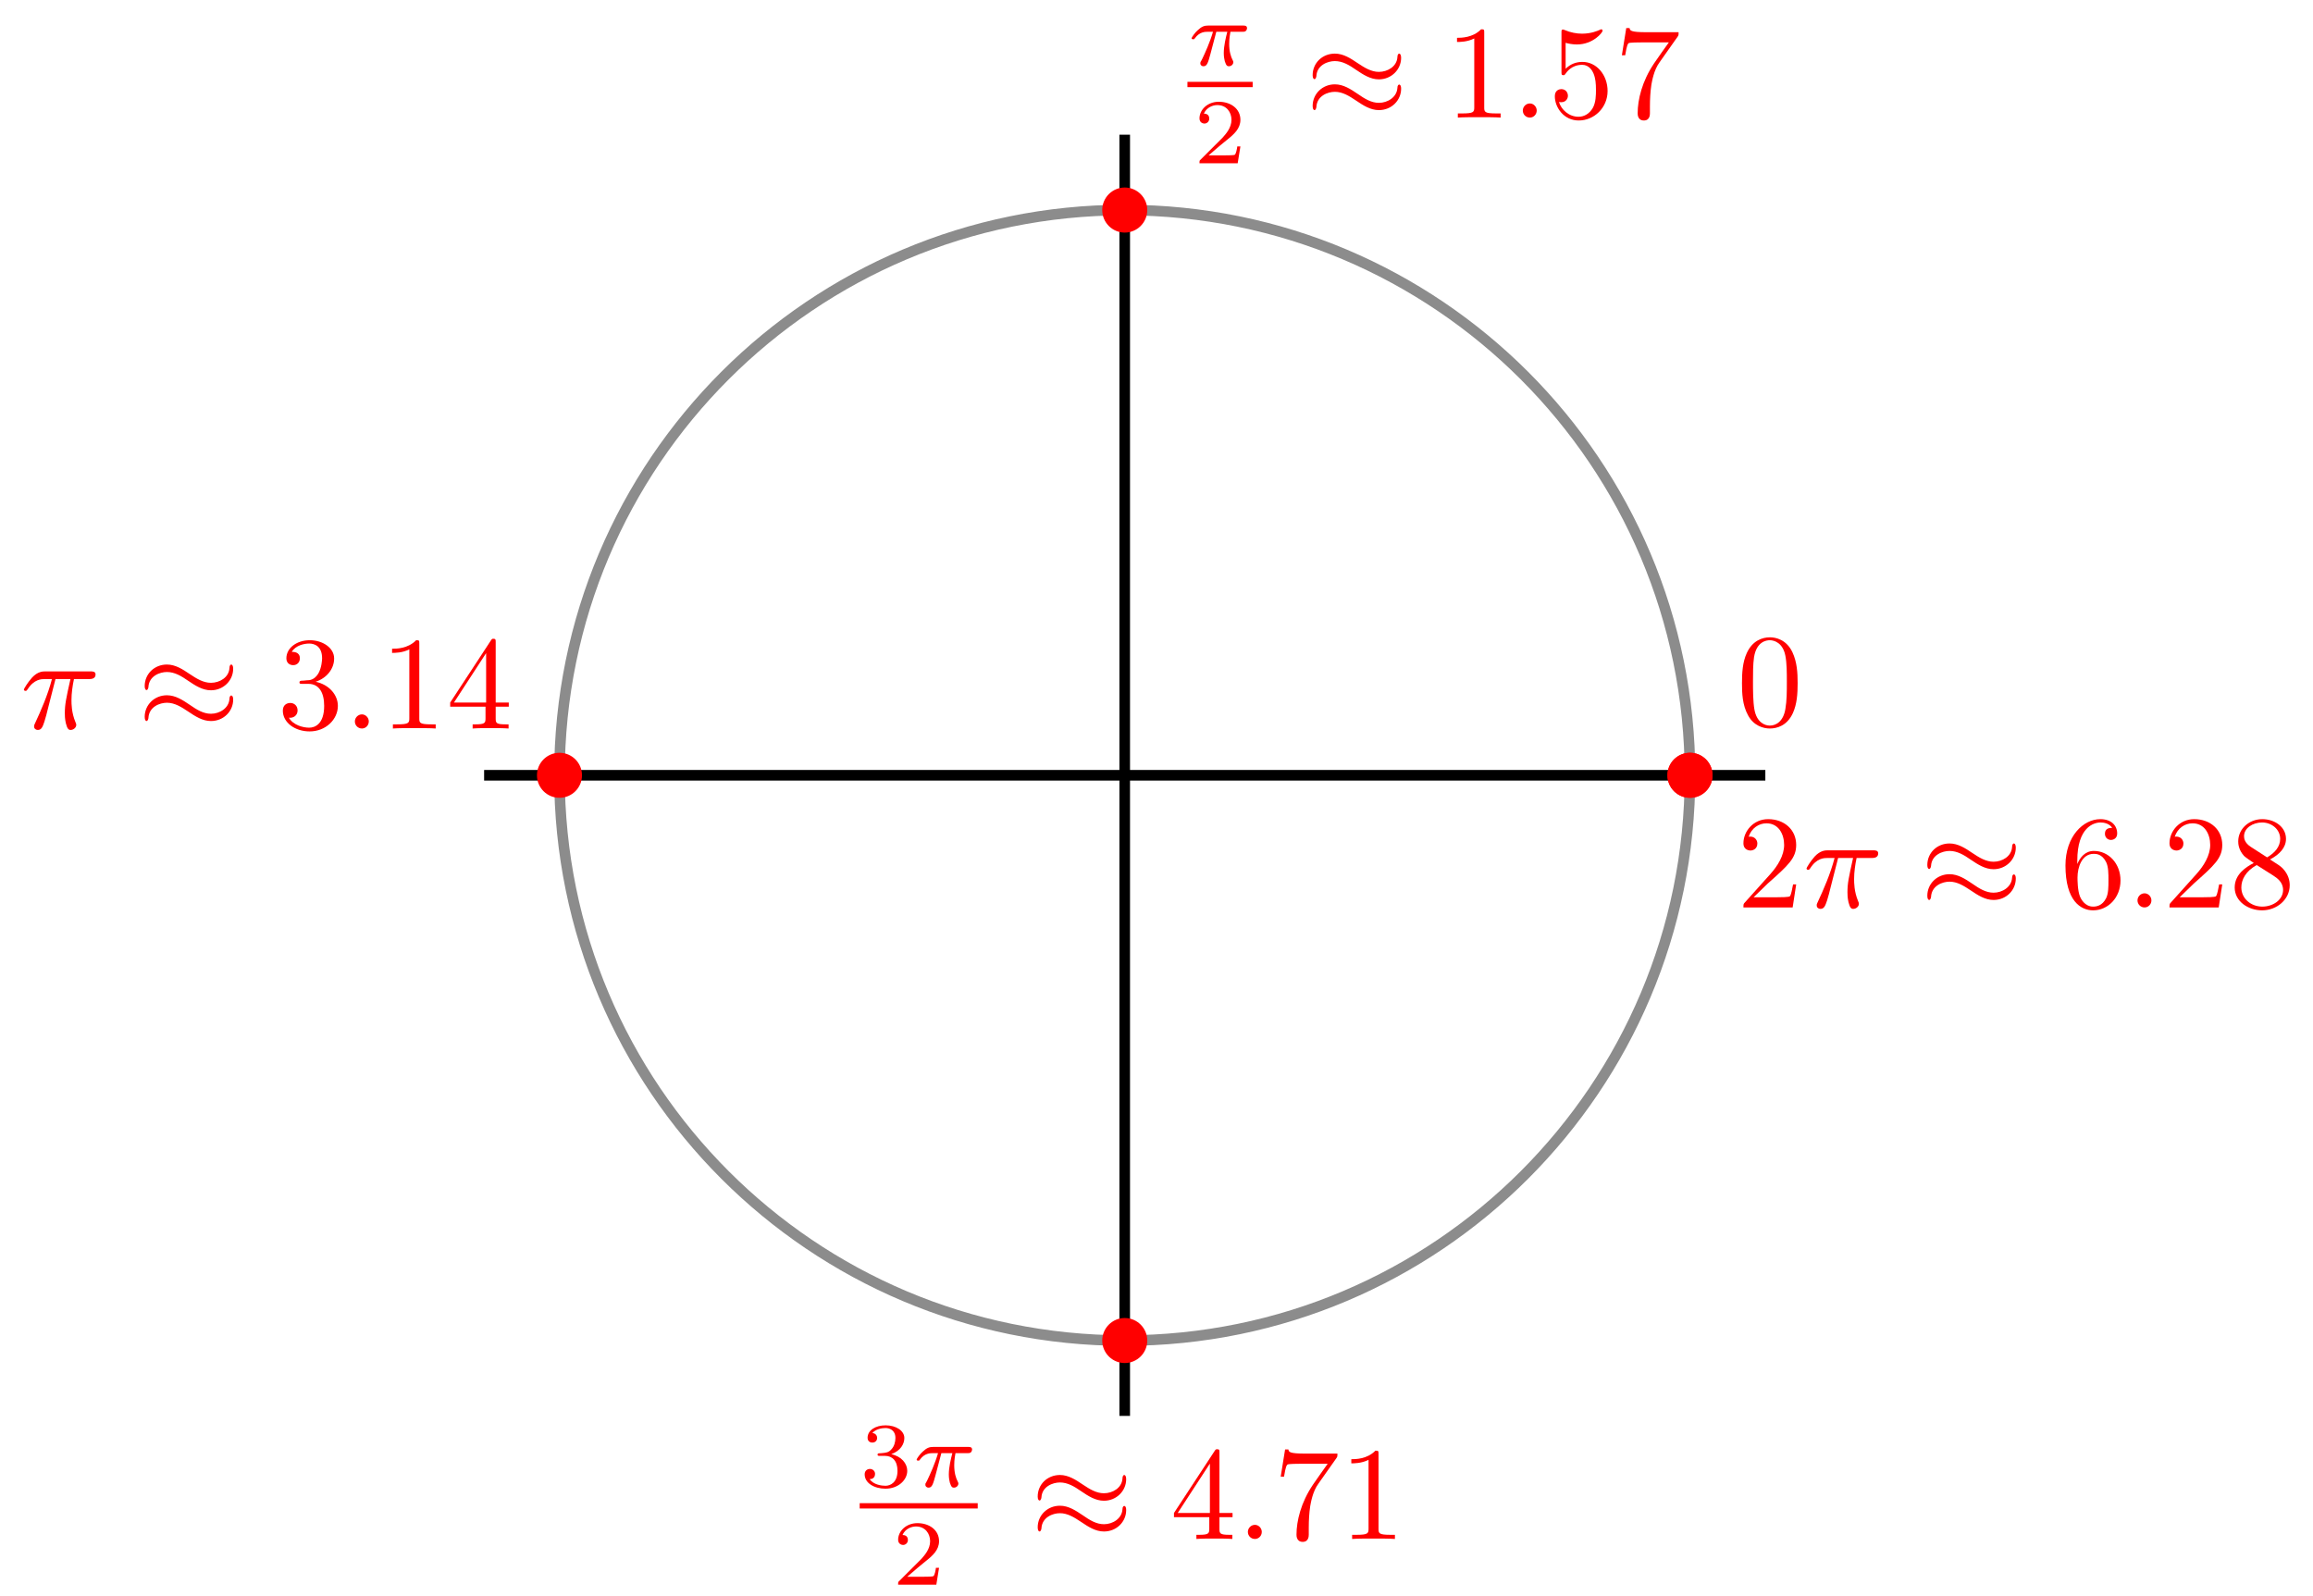
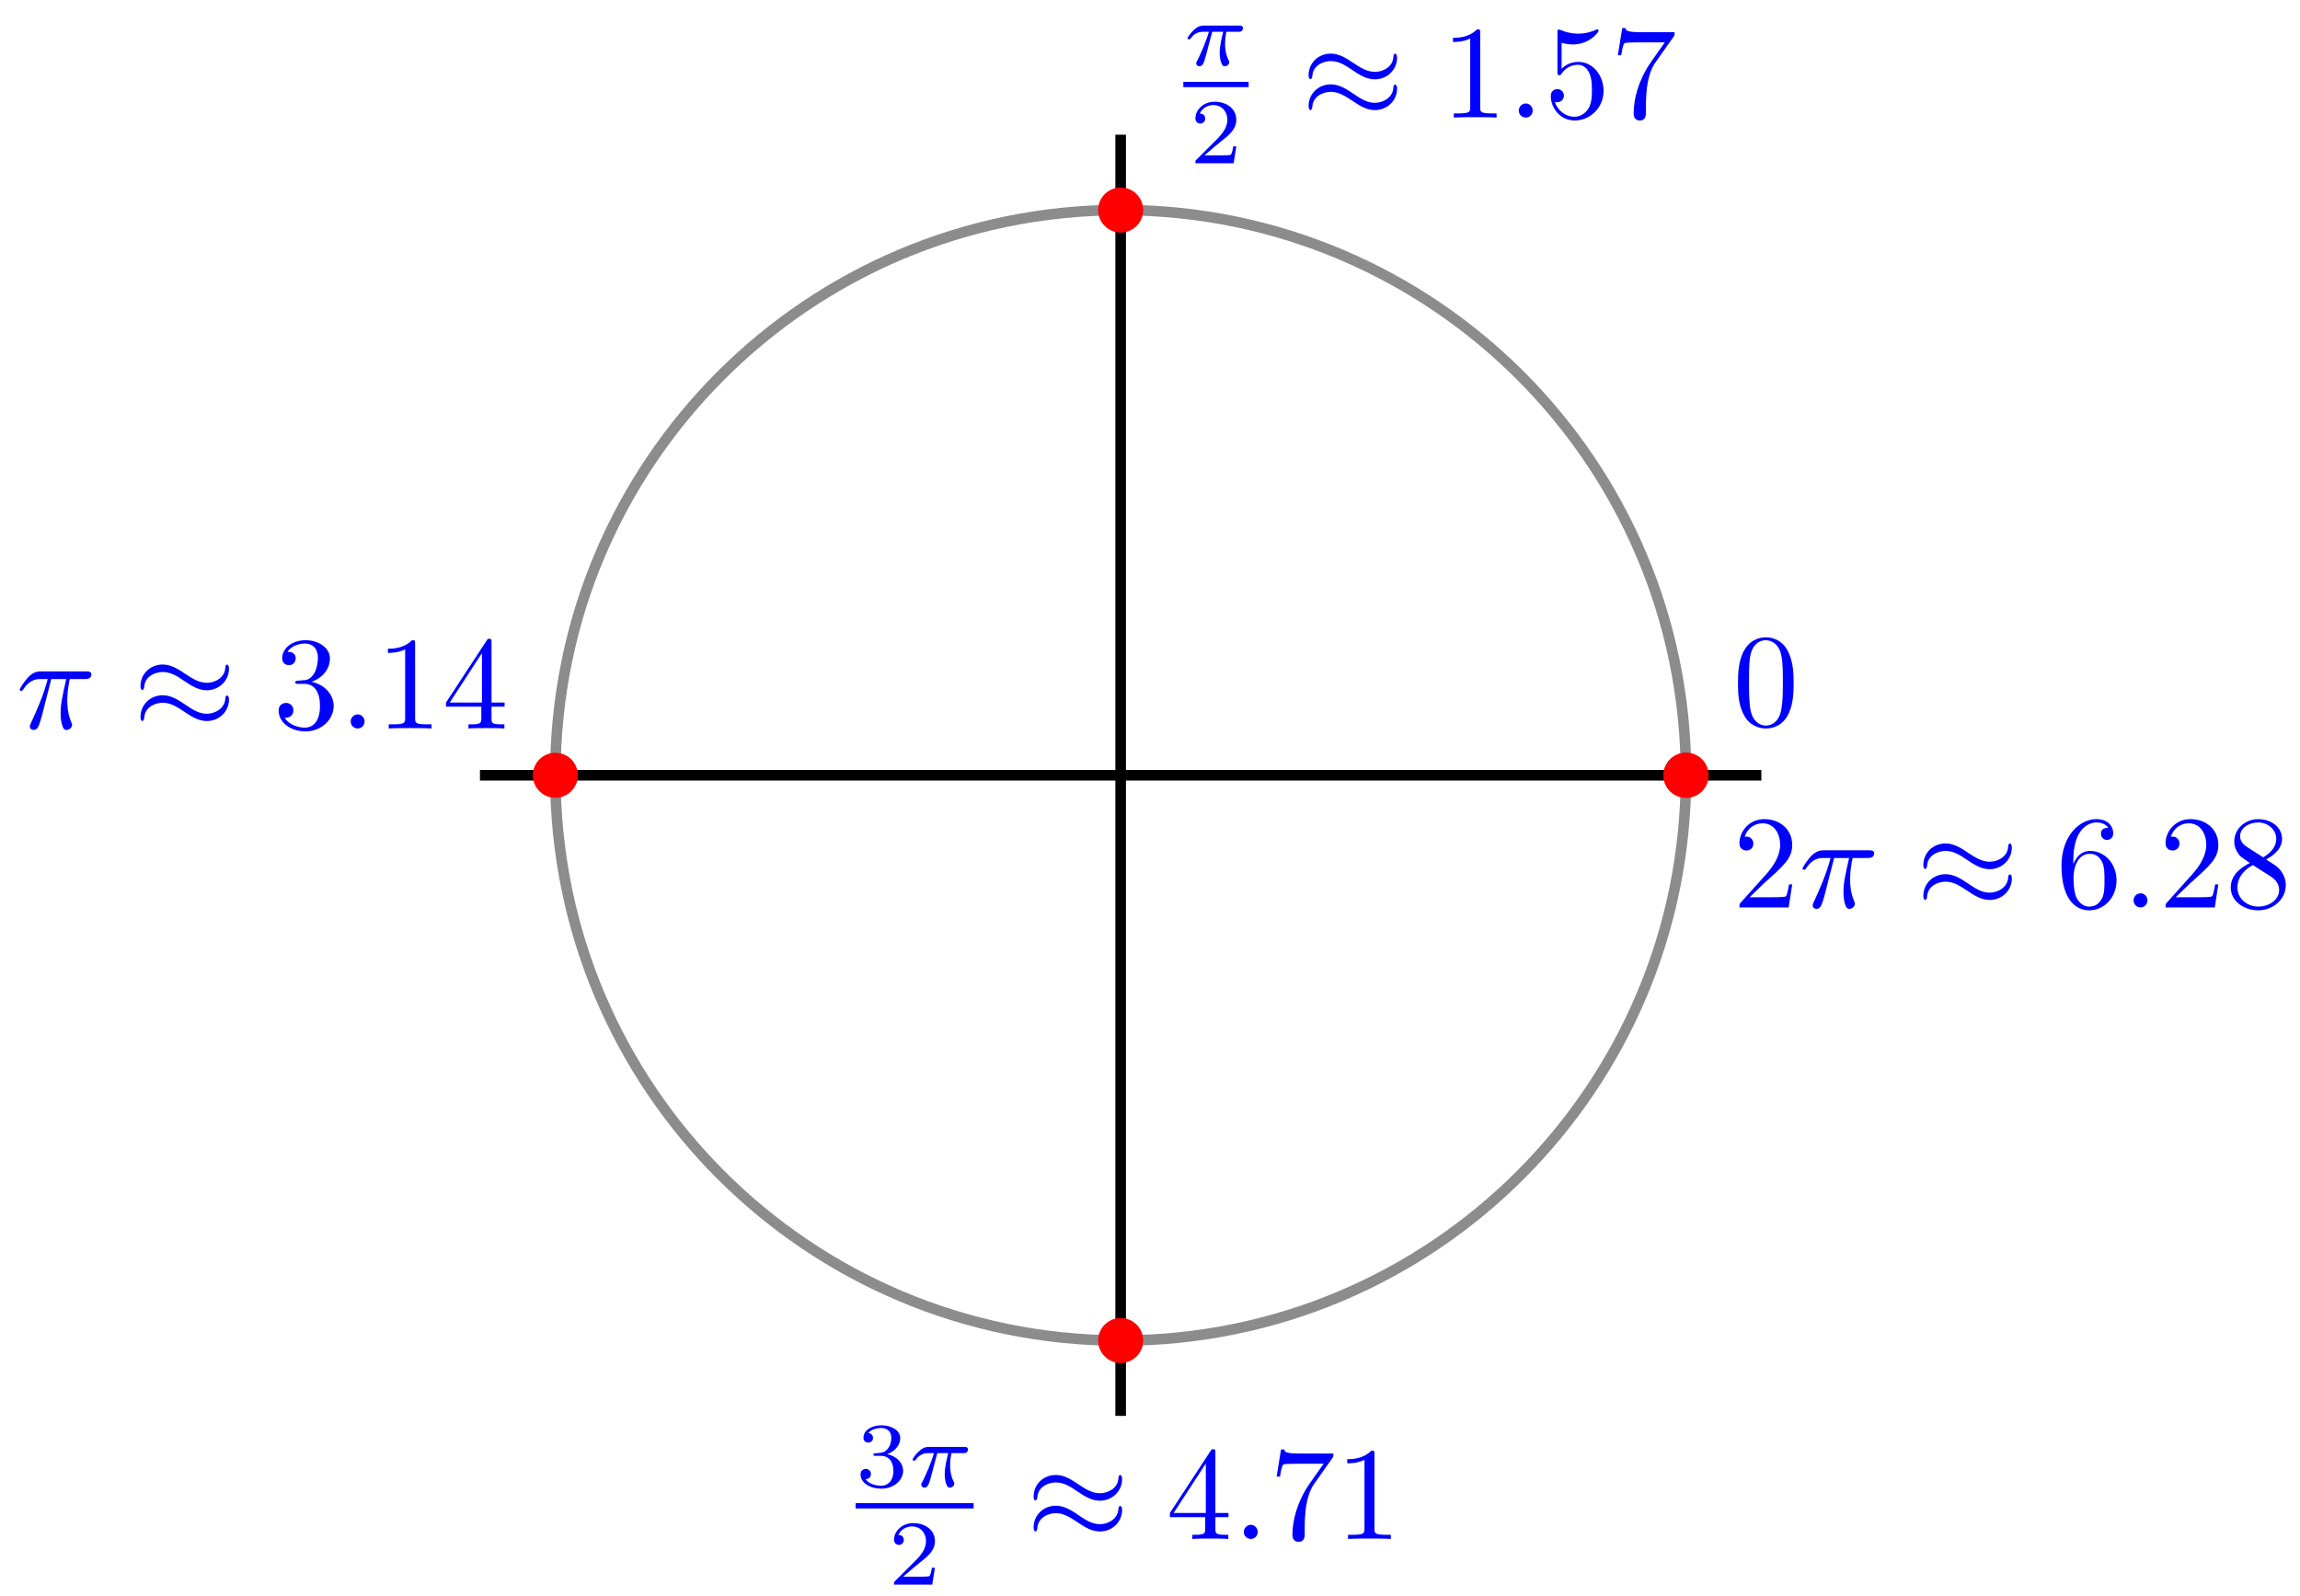
- <svg xmlns="http://www.w3.org/2000/svg" xmlns:xlink="http://www.w3.org/1999/xlink" width="174pt" height="120pt" viewBox="0 0 174 120" version="1.1">
+ <svg xmlns="http://www.w3.org/2000/svg" xmlns:xlink="http://www.w3.org/1999/xlink" width="173pt" height="120pt" viewBox="0 0 173 120" version="1.1">
  <defs>
    <g>
      <symbol overflow="visible" id="glyph0-0">
        <path style="stroke:none;" d="" />
      </symbol>
      <symbol overflow="visible" id="glyph0-1">
        <path style="stroke:none;" d="M 4.578 -3.188 C 4.578 -3.984 4.531 -4.781 4.188 -5.516 C 3.734 -6.484 2.906 -6.641 2.5 -6.641 C 1.891 -6.641 1.172 -6.375 0.75 -5.453 C 0.438 -4.766 0.391 -3.984 0.391 -3.188 C 0.391 -2.438 0.422 -1.547 0.844 -0.781 C 1.266 0.016 2 0.219 2.484 0.219 C 3.016 0.219 3.781 0.016 4.219 -0.938 C 4.531 -1.625 4.578 -2.406 4.578 -3.188 Z M 3.766 -3.312 C 3.766 -2.562 3.766 -1.891 3.656 -1.25 C 3.5 -0.297 2.938 0 2.484 0 C 2.094 0 1.5 -0.25 1.328 -1.203 C 1.219 -1.797 1.219 -2.719 1.219 -3.312 C 1.219 -3.953 1.219 -4.609 1.297 -5.141 C 1.484 -6.328 2.234 -6.422 2.484 -6.422 C 2.812 -6.422 3.469 -6.234 3.656 -5.25 C 3.766 -4.688 3.766 -3.938 3.766 -3.312 Z M 3.766 -3.312 " />
      </symbol>
      <symbol overflow="visible" id="glyph1-0">
        <path style="stroke:none;" d="" />
      </symbol>
      <symbol overflow="visible" id="glyph1-1">
        <path style="stroke:none;" d="M 1.266 -0.766 L 2.328 -1.797 C 3.875 -3.172 4.469 -3.703 4.469 -4.703 C 4.469 -5.844 3.578 -6.641 2.359 -6.641 C 1.234 -6.641 0.5 -5.719 0.5 -4.828 C 0.5 -4.281 1 -4.281 1.031 -4.281 C 1.203 -4.281 1.547 -4.391 1.547 -4.812 C 1.547 -5.062 1.359 -5.328 1.016 -5.328 C 0.938 -5.328 0.922 -5.328 0.891 -5.312 C 1.109 -5.969 1.656 -6.328 2.234 -6.328 C 3.141 -6.328 3.562 -5.516 3.562 -4.703 C 3.562 -3.906 3.078 -3.125 2.516 -2.5 L 0.609 -0.375 C 0.5 -0.266 0.5 -0.234 0.5 0 L 4.203 0 L 4.469 -1.734 L 4.234 -1.734 C 4.172 -1.438 4.109 -1 4 -0.844 C 3.938 -0.766 3.281 -0.766 3.062 -0.766 Z M 1.266 -0.766 " />
      </symbol>
      <symbol overflow="visible" id="glyph1-2">
        <path style="stroke:none;" d="M 1.312 -3.266 L 1.312 -3.516 C 1.312 -6.031 2.547 -6.391 3.062 -6.391 C 3.297 -6.391 3.719 -6.328 3.938 -5.984 C 3.781 -5.984 3.391 -5.984 3.391 -5.547 C 3.391 -5.234 3.625 -5.078 3.844 -5.078 C 4 -5.078 4.312 -5.172 4.312 -5.562 C 4.312 -6.156 3.875 -6.641 3.047 -6.641 C 1.766 -6.641 0.422 -5.359 0.422 -3.156 C 0.422 -0.484 1.578 0.219 2.5 0.219 C 3.609 0.219 4.562 -0.719 4.562 -2.031 C 4.562 -3.297 3.672 -4.25 2.562 -4.25 C 1.891 -4.25 1.516 -3.75 1.312 -3.266 Z M 2.5 -0.062 C 1.875 -0.062 1.578 -0.656 1.516 -0.812 C 1.328 -1.281 1.328 -2.078 1.328 -2.25 C 1.328 -3.031 1.656 -4.031 2.547 -4.031 C 2.719 -4.031 3.172 -4.031 3.484 -3.406 C 3.656 -3.047 3.656 -2.531 3.656 -2.047 C 3.656 -1.562 3.656 -1.062 3.484 -0.703 C 3.188 -0.109 2.734 -0.062 2.5 -0.062 Z M 2.5 -0.062 " />
      </symbol>
      <symbol overflow="visible" id="glyph1-3">
        <path style="stroke:none;" d="M 1.625 -4.562 C 1.172 -4.859 1.125 -5.188 1.125 -5.359 C 1.125 -5.969 1.781 -6.391 2.484 -6.391 C 3.203 -6.391 3.844 -5.875 3.844 -5.156 C 3.844 -4.578 3.453 -4.109 2.859 -3.766 Z M 3.078 -3.609 C 3.797 -3.984 4.281 -4.5 4.281 -5.156 C 4.281 -6.078 3.406 -6.641 2.5 -6.641 C 1.5 -6.641 0.688 -5.906 0.688 -4.969 C 0.688 -4.797 0.703 -4.344 1.125 -3.875 C 1.234 -3.766 1.609 -3.516 1.859 -3.344 C 1.281 -3.047 0.422 -2.5 0.422 -1.5 C 0.422 -0.453 1.438 0.219 2.484 0.219 C 3.609 0.219 4.562 -0.609 4.562 -1.672 C 4.562 -2.031 4.453 -2.484 4.062 -2.906 C 3.875 -3.109 3.719 -3.203 3.078 -3.609 Z M 2.078 -3.188 L 3.312 -2.406 C 3.594 -2.219 4.062 -1.922 4.062 -1.312 C 4.062 -0.578 3.312 -0.062 2.5 -0.062 C 1.641 -0.062 0.922 -0.672 0.922 -1.5 C 0.922 -2.078 1.234 -2.719 2.078 -3.188 Z M 2.078 -3.188 " />
      </symbol>
      <symbol overflow="visible" id="glyph1-4">
        <path style="stroke:none;" d="M 2.938 -6.375 C 2.938 -6.625 2.938 -6.641 2.703 -6.641 C 2.078 -6 1.203 -6 0.891 -6 L 0.891 -5.688 C 1.094 -5.688 1.672 -5.688 2.188 -5.953 L 2.188 -0.781 C 2.188 -0.422 2.156 -0.312 1.266 -0.312 L 0.953 -0.312 L 0.953 0 C 1.297 -0.031 2.156 -0.031 2.562 -0.031 C 2.953 -0.031 3.828 -0.031 4.172 0 L 4.172 -0.312 L 3.859 -0.312 C 2.953 -0.312 2.938 -0.422 2.938 -0.781 Z M 2.938 -6.375 " />
      </symbol>
      <symbol overflow="visible" id="glyph1-5">
        <path style="stroke:none;" d="M 4.469 -2 C 4.469 -3.188 3.656 -4.188 2.578 -4.188 C 2.109 -4.188 1.672 -4.031 1.312 -3.672 L 1.312 -5.625 C 1.516 -5.562 1.844 -5.5 2.156 -5.5 C 3.391 -5.5 4.094 -6.406 4.094 -6.531 C 4.094 -6.594 4.062 -6.641 3.984 -6.641 C 3.984 -6.641 3.953 -6.641 3.906 -6.609 C 3.703 -6.516 3.219 -6.312 2.547 -6.312 C 2.156 -6.312 1.688 -6.391 1.219 -6.594 C 1.141 -6.625 1.125 -6.625 1.109 -6.625 C 1 -6.625 1 -6.547 1 -6.391 L 1 -3.438 C 1 -3.266 1 -3.188 1.141 -3.188 C 1.219 -3.188 1.234 -3.203 1.281 -3.266 C 1.391 -3.422 1.75 -3.969 2.562 -3.969 C 3.078 -3.969 3.328 -3.516 3.406 -3.328 C 3.562 -2.953 3.594 -2.578 3.594 -2.078 C 3.594 -1.719 3.594 -1.125 3.344 -0.703 C 3.109 -0.312 2.734 -0.062 2.281 -0.062 C 1.562 -0.062 0.984 -0.594 0.812 -1.172 C 0.844 -1.172 0.875 -1.156 0.984 -1.156 C 1.312 -1.156 1.484 -1.406 1.484 -1.641 C 1.484 -1.891 1.312 -2.141 0.984 -2.141 C 0.844 -2.141 0.5 -2.062 0.5 -1.609 C 0.5 -0.75 1.188 0.219 2.297 0.219 C 3.453 0.219 4.469 -0.734 4.469 -2 Z M 4.469 -2 " />
      </symbol>
      <symbol overflow="visible" id="glyph1-6">
        <path style="stroke:none;" d="M 4.75 -6.078 C 4.828 -6.188 4.828 -6.203 4.828 -6.422 L 2.406 -6.422 C 1.203 -6.422 1.172 -6.547 1.141 -6.734 L 0.891 -6.734 L 0.562 -4.688 L 0.812 -4.688 C 0.844 -4.844 0.922 -5.469 1.062 -5.594 C 1.125 -5.656 1.906 -5.656 2.031 -5.656 L 4.094 -5.656 C 3.984 -5.5 3.203 -4.406 2.984 -4.078 C 2.078 -2.734 1.75 -1.344 1.75 -0.328 C 1.75 -0.234 1.75 0.219 2.219 0.219 C 2.672 0.219 2.672 -0.234 2.672 -0.328 L 2.672 -0.844 C 2.672 -1.391 2.703 -1.938 2.781 -2.469 C 2.828 -2.703 2.953 -3.562 3.406 -4.172 Z M 4.75 -6.078 " />
      </symbol>
      <symbol overflow="visible" id="glyph1-7">
        <path style="stroke:none;" d="M 2.891 -3.516 C 3.703 -3.781 4.281 -4.469 4.281 -5.266 C 4.281 -6.078 3.406 -6.641 2.453 -6.641 C 1.453 -6.641 0.688 -6.047 0.688 -5.281 C 0.688 -4.953 0.906 -4.766 1.203 -4.766 C 1.5 -4.766 1.703 -4.984 1.703 -5.281 C 1.703 -5.766 1.234 -5.766 1.094 -5.766 C 1.391 -6.266 2.047 -6.391 2.406 -6.391 C 2.828 -6.391 3.375 -6.172 3.375 -5.281 C 3.375 -5.156 3.344 -4.578 3.094 -4.141 C 2.797 -3.656 2.453 -3.625 2.203 -3.625 C 2.125 -3.609 1.891 -3.594 1.812 -3.594 C 1.734 -3.578 1.672 -3.562 1.672 -3.469 C 1.672 -3.359 1.734 -3.359 1.906 -3.359 L 2.344 -3.359 C 3.156 -3.359 3.531 -2.688 3.531 -1.703 C 3.531 -0.344 2.844 -0.062 2.406 -0.062 C 1.969 -0.062 1.219 -0.234 0.875 -0.812 C 1.219 -0.766 1.531 -0.984 1.531 -1.359 C 1.531 -1.719 1.266 -1.922 0.984 -1.922 C 0.734 -1.922 0.422 -1.781 0.422 -1.344 C 0.422 -0.438 1.344 0.219 2.438 0.219 C 3.656 0.219 4.562 -0.688 4.562 -1.703 C 4.562 -2.516 3.922 -3.297 2.891 -3.516 Z M 2.891 -3.516 " />
      </symbol>
      <symbol overflow="visible" id="glyph1-8">
        <path style="stroke:none;" d="M 2.938 -1.641 L 2.938 -0.781 C 2.938 -0.422 2.906 -0.312 2.172 -0.312 L 1.969 -0.312 L 1.969 0 C 2.375 -0.031 2.891 -0.031 3.312 -0.031 C 3.734 -0.031 4.25 -0.031 4.672 0 L 4.672 -0.312 L 4.453 -0.312 C 3.719 -0.312 3.703 -0.422 3.703 -0.781 L 3.703 -1.641 L 4.688 -1.641 L 4.688 -1.953 L 3.703 -1.953 L 3.703 -6.484 C 3.703 -6.688 3.703 -6.75 3.531 -6.75 C 3.453 -6.75 3.422 -6.75 3.344 -6.625 L 0.281 -1.953 L 0.281 -1.641 Z M 2.984 -1.953 L 0.562 -1.953 L 2.984 -5.672 Z M 2.984 -1.953 " />
      </symbol>
      <symbol overflow="visible" id="glyph2-0">
        <path style="stroke:none;" d="" />
      </symbol>
      <symbol overflow="visible" id="glyph2-1">
        <path style="stroke:none;" d="M 2.641 -3.719 L 3.766 -3.719 C 3.438 -2.25 3.344 -1.812 3.344 -1.141 C 3.344 -1 3.344 -0.734 3.422 -0.391 C 3.531 0.047 3.641 0.109 3.781 0.109 C 3.984 0.109 4.203 -0.062 4.203 -0.266 C 4.203 -0.328 4.203 -0.344 4.141 -0.484 C 3.844 -1.203 3.844 -1.859 3.844 -2.141 C 3.844 -2.656 3.922 -3.203 4.031 -3.719 L 5.156 -3.719 C 5.297 -3.719 5.656 -3.719 5.656 -4.062 C 5.656 -4.297 5.438 -4.297 5.25 -4.297 L 1.906 -4.297 C 1.688 -4.297 1.312 -4.297 0.875 -3.828 C 0.531 -3.438 0.266 -2.984 0.266 -2.938 C 0.266 -2.922 0.266 -2.828 0.391 -2.828 C 0.469 -2.828 0.484 -2.875 0.547 -2.953 C 1.031 -3.719 1.609 -3.719 1.812 -3.719 L 2.375 -3.719 C 2.062 -2.516 1.531 -1.312 1.109 -0.406 C 1.031 -0.25 1.031 -0.234 1.031 -0.156 C 1.031 0.031 1.188 0.109 1.312 0.109 C 1.609 0.109 1.688 -0.172 1.812 -0.531 C 1.953 -1 1.953 -1.016 2.078 -1.516 Z M 2.641 -3.719 " />
      </symbol>
      <symbol overflow="visible" id="glyph2-2">
        <path style="stroke:none;" d="M 1.906 -0.531 C 1.906 -0.812 1.672 -1.062 1.391 -1.062 C 1.094 -1.062 0.859 -0.812 0.859 -0.531 C 0.859 -0.234 1.094 0 1.391 0 C 1.672 0 1.906 -0.234 1.906 -0.531 Z M 1.906 -0.531 " />
      </symbol>
      <symbol overflow="visible" id="glyph3-0">
        <path style="stroke:none;" d="" />
      </symbol>
      <symbol overflow="visible" id="glyph3-1">
        <path style="stroke:none;" d="M 7.203 -4.5 C 7.203 -4.719 7.125 -4.812 7.062 -4.812 C 7.016 -4.812 6.922 -4.766 6.922 -4.531 C 6.875 -3.844 6.188 -3.438 5.531 -3.438 C 4.953 -3.438 4.453 -3.75 3.938 -4.094 C 3.406 -4.453 2.859 -4.812 2.219 -4.812 C 1.281 -4.812 0.547 -4.109 0.547 -3.188 C 0.547 -2.969 0.625 -2.891 0.688 -2.891 C 0.781 -2.891 0.828 -3.078 0.828 -3.125 C 0.875 -3.953 1.688 -4.25 2.219 -4.25 C 2.797 -4.25 3.297 -3.953 3.812 -3.594 C 4.344 -3.234 4.891 -2.875 5.531 -2.875 C 6.453 -2.875 7.203 -3.594 7.203 -4.5 Z M 7.203 -2.172 C 7.203 -2.469 7.078 -2.484 7.062 -2.484 C 7.016 -2.484 6.922 -2.438 6.922 -2.219 C 6.875 -1.531 6.188 -1.109 5.531 -1.109 C 4.953 -1.109 4.453 -1.422 3.938 -1.781 C 3.406 -2.141 2.859 -2.5 2.219 -2.5 C 1.281 -2.5 0.547 -1.781 0.547 -0.875 C 0.547 -0.641 0.625 -0.562 0.688 -0.562 C 0.781 -0.562 0.828 -0.75 0.828 -0.797 C 0.875 -1.641 1.688 -1.938 2.219 -1.938 C 2.797 -1.938 3.297 -1.625 3.812 -1.281 C 4.344 -0.922 4.891 -0.562 5.531 -0.562 C 6.484 -0.562 7.203 -1.297 7.203 -2.172 Z M 7.203 -2.172 " />
      </symbol>
      <symbol overflow="visible" id="glyph4-0">
        <path style="stroke:none;" d="" />
      </symbol>
      <symbol overflow="visible" id="glyph4-1">
        <path style="stroke:none;" d="M 2.172 -2.531 L 3 -2.531 C 2.891 -2.109 2.734 -1.484 2.734 -0.922 C 2.734 -0.641 2.781 -0.453 2.812 -0.312 C 2.922 0.047 3.016 0.062 3.125 0.062 C 3.297 0.062 3.453 -0.078 3.453 -0.25 C 3.453 -0.297 3.438 -0.328 3.406 -0.391 C 3.266 -0.656 3.141 -1.047 3.141 -1.625 C 3.141 -1.75 3.141 -2.031 3.234 -2.531 L 4.109 -2.531 C 4.234 -2.531 4.297 -2.531 4.375 -2.578 C 4.469 -2.656 4.484 -2.766 4.484 -2.797 C 4.484 -3 4.312 -3 4.188 -3 L 1.562 -3 C 1.281 -3 1.078 -2.938 0.766 -2.641 C 0.578 -2.484 0.312 -2.109 0.312 -2.047 C 0.312 -1.969 0.406 -1.969 0.438 -1.969 C 0.516 -1.969 0.516 -1.984 0.562 -2.047 C 0.906 -2.531 1.344 -2.531 1.5 -2.531 L 1.922 -2.531 C 1.703 -1.766 1.328 -0.938 1.125 -0.516 C 1.078 -0.438 1.016 -0.281 0.984 -0.266 C 0.984 -0.234 0.969 -0.203 0.969 -0.156 C 0.969 -0.047 1.047 0.062 1.219 0.062 C 1.484 0.062 1.562 -0.25 1.734 -0.875 Z M 2.172 -2.531 " />
      </symbol>
      <symbol overflow="visible" id="glyph5-0">
        <path style="stroke:none;" d="" />
      </symbol>
      <symbol overflow="visible" id="glyph5-1">
        <path style="stroke:none;" d="M 3.516 -1.266 L 3.281 -1.266 C 3.266 -1.109 3.188 -0.703 3.094 -0.641 C 3.047 -0.594 2.516 -0.594 2.406 -0.594 L 1.125 -0.594 C 1.859 -1.234 2.109 -1.438 2.516 -1.766 C 3.031 -2.172 3.516 -2.609 3.516 -3.266 C 3.516 -4.109 2.781 -4.625 1.891 -4.625 C 1.031 -4.625 0.438 -4.016 0.438 -3.375 C 0.438 -3.031 0.734 -2.984 0.812 -2.984 C 0.969 -2.984 1.172 -3.109 1.172 -3.359 C 1.172 -3.484 1.125 -3.734 0.766 -3.734 C 0.984 -4.219 1.453 -4.375 1.781 -4.375 C 2.484 -4.375 2.844 -3.828 2.844 -3.266 C 2.844 -2.656 2.406 -2.188 2.188 -1.938 L 0.516 -0.266 C 0.438 -0.203 0.438 -0.188 0.438 0 L 3.312 0 Z M 3.516 -1.266 " />
      </symbol>
      <symbol overflow="visible" id="glyph5-2">
        <path style="stroke:none;" d="M 1.906 -2.328 C 2.453 -2.328 2.844 -1.953 2.844 -1.203 C 2.844 -0.344 2.328 -0.078 1.938 -0.078 C 1.656 -0.078 1.031 -0.156 0.75 -0.578 C 1.078 -0.578 1.156 -0.812 1.156 -0.969 C 1.156 -1.188 0.984 -1.344 0.766 -1.344 C 0.578 -1.344 0.375 -1.219 0.375 -0.938 C 0.375 -0.281 1.094 0.141 1.938 0.141 C 2.906 0.141 3.578 -0.516 3.578 -1.203 C 3.578 -1.75 3.141 -2.297 2.375 -2.453 C 3.094 -2.719 3.359 -3.234 3.359 -3.672 C 3.359 -4.219 2.734 -4.625 1.953 -4.625 C 1.188 -4.625 0.594 -4.25 0.594 -3.688 C 0.594 -3.453 0.75 -3.328 0.953 -3.328 C 1.172 -3.328 1.312 -3.484 1.312 -3.672 C 1.312 -3.875 1.172 -4.031 0.953 -4.047 C 1.203 -4.344 1.672 -4.422 1.938 -4.422 C 2.25 -4.422 2.688 -4.266 2.688 -3.672 C 2.688 -3.375 2.594 -3.047 2.406 -2.844 C 2.188 -2.578 1.984 -2.562 1.641 -2.531 C 1.469 -2.516 1.453 -2.516 1.422 -2.516 C 1.406 -2.516 1.344 -2.5 1.344 -2.422 C 1.344 -2.328 1.406 -2.328 1.531 -2.328 Z M 1.906 -2.328 " />
      </symbol>
    </g>
  </defs>
  <g id="surface1">
-     <path style="fill:none;stroke-width:0.797;stroke-linecap:butt;stroke-linejoin:miter;stroke:rgb(54.999%,54.999%,54.999%);stroke-opacity:1;stroke-miterlimit:10;" d="M 42.52 0.002 C 42.52 23.485 23.482 42.52 -0.001 42.52 C -23.484 42.52 -42.522 23.485 -42.522 0.002 C -42.522 -23.482 -23.484 -42.521 -0.001 -42.521 C 23.482 -42.521 42.52 -23.482 42.52 0.002 Z M 42.52 0.002 " transform="matrix(1.00006,0,0,-1.00002,84.61036,58.32191)" />
-     <path style="fill:none;stroke-width:0.797;stroke-linecap:butt;stroke-linejoin:miter;stroke:rgb(0%,0%,0%);stroke-opacity:1;stroke-miterlimit:10;" d="M -48.189 0.002 L 48.188 0.002 " transform="matrix(1.00006,0,0,-1.00002,84.61036,58.32191)" />
-     <path style="fill:none;stroke-width:0.797;stroke-linecap:butt;stroke-linejoin:miter;stroke:rgb(0%,0%,0%);stroke-opacity:1;stroke-miterlimit:10;" d="M -0.001 -48.189 L -0.001 48.188 " transform="matrix(1.00006,0,0,-1.00002,84.61036,58.32191)" />
-     <path style="fill-rule:nonzero;fill:rgb(100%,0%,0%);fill-opacity:1;stroke-width:0.399;stroke-linecap:butt;stroke-linejoin:miter;stroke:rgb(100%,0%,0%);stroke-opacity:1;stroke-miterlimit:10;" d="M 44.016 0.002 C 44.016 0.826 43.344 1.494 42.52 1.494 C 41.696 1.494 41.024 0.826 41.024 0.002 C 41.024 -0.827 41.696 -1.494 42.52 -1.494 C 43.344 -1.494 44.016 -0.827 44.016 0.002 Z M 44.016 0.002 " transform="matrix(1.00006,0,0,-1.00002,84.61036,58.32191)" />
-     <g style="fill:rgb(100%,0%,0%);fill-opacity:1;">
-       <use xlink:href="#glyph0-1" x="130.653" y="54.583" />
+     <path style="fill:none;stroke-width:0.797;stroke-linecap:butt;stroke-linejoin:miter;stroke:rgb(54.999%,54.999%,54.999%);stroke-opacity:1;stroke-miterlimit:10;" d="M 42.521 0.002 C 42.521 23.485 23.483 42.52 -0 42.52 C -23.483 42.52 -42.521 23.485 -42.521 0.002 C -42.521 -23.482 -23.483 -42.521 -0 -42.521 C 23.483 -42.521 42.521 -23.482 42.521 0.002 Z M 42.521 0.002 " transform="matrix(1.00006,0,0,-1.00002,84.29316,58.32191)" />
+     <path style="fill:none;stroke-width:0.797;stroke-linecap:butt;stroke-linejoin:miter;stroke:rgb(0%,0%,0%);stroke-opacity:1;stroke-miterlimit:10;" d="M -48.189 0.002 L 48.188 0.002 " transform="matrix(1.00006,0,0,-1.00002,84.29316,58.32191)" />
+     <path style="fill:none;stroke-width:0.797;stroke-linecap:butt;stroke-linejoin:miter;stroke:rgb(0%,0%,0%);stroke-opacity:1;stroke-miterlimit:10;" d="M -0 -48.189 L -0 48.188 " transform="matrix(1.00006,0,0,-1.00002,84.29316,58.32191)" />
+     <path style="fill-rule:nonzero;fill:rgb(100%,0%,0%);fill-opacity:1;stroke-width:0.399;stroke-linecap:butt;stroke-linejoin:miter;stroke:rgb(100%,0%,0%);stroke-opacity:1;stroke-miterlimit:10;" d="M 44.013 0.002 C 44.013 0.826 43.345 1.494 42.521 1.494 C 41.697 1.494 41.025 0.826 41.025 0.002 C 41.025 -0.827 41.697 -1.494 42.521 -1.494 C 43.345 -1.494 44.013 -0.827 44.013 0.002 Z M 44.013 0.002 " transform="matrix(1.00006,0,0,-1.00002,84.29316,58.32191)" />
+     <g style="fill:rgb(0%,0%,100%);fill-opacity:1;">
+       <use xlink:href="#glyph0-1" x="130.336" y="54.583" />
    </g>
-     <path style="fill-rule:nonzero;fill:rgb(100%,0%,0%);fill-opacity:1;stroke-width:0.399;stroke-linecap:butt;stroke-linejoin:miter;stroke:rgb(100%,0%,0%);stroke-opacity:1;stroke-miterlimit:10;" d="M 44.016 0.002 C 44.016 0.826 43.344 1.494 42.52 1.494 C 41.696 1.494 41.024 0.826 41.024 0.002 C 41.024 -0.827 41.696 -1.494 42.52 -1.494 C 43.344 -1.494 44.016 -0.827 44.016 0.002 Z M 44.016 0.002 " transform="matrix(1.00006,0,0,-1.00002,84.61036,58.32191)" />
-     <g style="fill:rgb(100%,0%,0%);fill-opacity:1;">
-       <use xlink:href="#glyph1-1" x="130.653" y="68.262" />
+     <path style="fill-rule:nonzero;fill:rgb(100%,0%,0%);fill-opacity:1;stroke-width:0.399;stroke-linecap:butt;stroke-linejoin:miter;stroke:rgb(100%,0%,0%);stroke-opacity:1;stroke-miterlimit:10;" d="M 44.013 0.002 C 44.013 0.826 43.345 1.494 42.521 1.494 C 41.697 1.494 41.025 0.826 41.025 0.002 C 41.025 -0.827 41.697 -1.494 42.521 -1.494 C 43.345 -1.494 44.013 -0.827 44.013 0.002 Z M 44.013 0.002 " transform="matrix(1.00006,0,0,-1.00002,84.29316,58.32191)" />
+     <g style="fill:rgb(0%,0%,100%);fill-opacity:1;">
+       <use xlink:href="#glyph1-1" x="130.336" y="68.262" />
    </g>
-     <g style="fill:rgb(100%,0%,0%);fill-opacity:1;">
-       <use xlink:href="#glyph2-1" x="135.635" y="68.262" />
+     <g style="fill:rgb(0%,0%,100%);fill-opacity:1;">
+       <use xlink:href="#glyph2-1" x="135.317" y="68.262" />
    </g>
-     <g style="fill:rgb(100%,0%,0%);fill-opacity:1;">
-       <use xlink:href="#glyph3-1" x="144.439" y="68.262" />
+     <g style="fill:rgb(0%,0%,100%);fill-opacity:1;">
+       <use xlink:href="#glyph3-1" x="144.122" y="68.262" />
    </g>
-     <g style="fill:rgb(100%,0%,0%);fill-opacity:1;">
-       <use xlink:href="#glyph1-2" x="154.957" y="68.262" />
+     <g style="fill:rgb(0%,0%,100%);fill-opacity:1;">
+       <use xlink:href="#glyph1-2" x="154.638" y="68.262" />
    </g>
-     <g style="fill:rgb(100%,0%,0%);fill-opacity:1;">
-       <use xlink:href="#glyph2-2" x="159.938" y="68.262" />
+     <g style="fill:rgb(0%,0%,100%);fill-opacity:1;">
+       <use xlink:href="#glyph2-2" x="159.62" y="68.262" />
    </g>
-     <g style="fill:rgb(100%,0%,0%);fill-opacity:1;">
-       <use xlink:href="#glyph1-1" x="162.705" y="68.262" />
-       <use xlink:href="#glyph1-3" x="167.687" y="68.262" />
+     <g style="fill:rgb(0%,0%,100%);fill-opacity:1;">
+       <use xlink:href="#glyph1-1" x="162.388" y="68.262" />
+       <use xlink:href="#glyph1-3" x="167.369" y="68.262" />
    </g>
-     <path style="fill-rule:nonzero;fill:rgb(100%,0%,0%);fill-opacity:1;stroke-width:0.399;stroke-linecap:butt;stroke-linejoin:miter;stroke:rgb(100%,0%,0%);stroke-opacity:1;stroke-miterlimit:10;" d="M 1.495 42.52 C 1.495 43.344 0.827 44.016 -0.001 44.016 C -0.825 44.016 -1.493 43.344 -1.493 42.52 C -1.493 41.696 -0.825 41.024 -0.001 41.024 C 0.827 41.024 1.495 41.696 1.495 42.52 Z M 1.495 42.52 " transform="matrix(1.00006,0,0,-1.00002,84.61036,58.32191)" />
-     <g style="fill:rgb(100%,0%,0%);fill-opacity:1;">
-       <use xlink:href="#glyph4-1" x="89.327" y="4.922" />
+     <path style="fill-rule:nonzero;fill:rgb(100%,0%,0%);fill-opacity:1;stroke-width:0.399;stroke-linecap:butt;stroke-linejoin:miter;stroke:rgb(100%,0%,0%);stroke-opacity:1;stroke-miterlimit:10;" d="M 1.496 42.52 C 1.496 43.344 0.824 44.016 -0 44.016 C -0.824 44.016 -1.496 43.344 -1.496 42.52 C -1.496 41.696 -0.824 41.024 -0 41.024 C 0.824 41.024 1.496 41.696 1.496 42.52 Z M 1.496 42.52 " transform="matrix(1.00006,0,0,-1.00002,84.29316,58.32191)" />
+     <g style="fill:rgb(0%,0%,100%);fill-opacity:1;">
+       <use xlink:href="#glyph4-1" x="89.008" y="4.922" />
    </g>
-     <path style="fill:none;stroke-width:0.399;stroke-linecap:butt;stroke-linejoin:miter;stroke:rgb(100%,0%,0%);stroke-opacity:1;stroke-miterlimit:10;" d="M 173.802 -42.834 L 178.708 -42.834 " transform="matrix(1.00006,0,0,-1.00002,-84.48479,-36.47899)" />
-     <g style="fill:rgb(100%,0%,0%);fill-opacity:1;">
-       <use xlink:href="#glyph5-1" x="89.796" y="12.28" />
+     <path style="fill:none;stroke-width:0.399;stroke-linecap:butt;stroke-linejoin:miter;stroke:rgb(0%,0%,100%);stroke-opacity:1;stroke-miterlimit:10;" d="M 170.482 -42.834 L 175.392 -42.834 " transform="matrix(1.00006,0,0,-1.00002,-81.48479,-36.47899)" />
+     <g style="fill:rgb(0%,0%,100%);fill-opacity:1;">
+       <use xlink:href="#glyph5-1" x="89.477" y="12.28" />
    </g>
-     <g style="fill:rgb(100%,0%,0%);fill-opacity:1;">
-       <use xlink:href="#glyph3-1" x="98.199" y="8.845" />
+     <g style="fill:rgb(0%,0%,100%);fill-opacity:1;">
+       <use xlink:href="#glyph3-1" x="97.881" y="8.845" />
    </g>
-     <g style="fill:rgb(100%,0%,0%);fill-opacity:1;">
-       <use xlink:href="#glyph1-4" x="108.716" y="8.845" />
+     <g style="fill:rgb(0%,0%,100%);fill-opacity:1;">
+       <use xlink:href="#glyph1-4" x="108.398" y="8.845" />
    </g>
-     <g style="fill:rgb(100%,0%,0%);fill-opacity:1;">
-       <use xlink:href="#glyph2-2" x="113.697" y="8.845" />
+     <g style="fill:rgb(0%,0%,100%);fill-opacity:1;">
+       <use xlink:href="#glyph2-2" x="113.38" y="8.845" />
    </g>
-     <g style="fill:rgb(100%,0%,0%);fill-opacity:1;">
-       <use xlink:href="#glyph1-5" x="116.465" y="8.845" />
-       <use xlink:href="#glyph1-6" x="121.447" y="8.845" />
+     <g style="fill:rgb(0%,0%,100%);fill-opacity:1;">
+       <use xlink:href="#glyph1-5" x="116.147" y="8.845" />
+       <use xlink:href="#glyph1-6" x="121.129" y="8.845" />
    </g>
-     <path style="fill-rule:nonzero;fill:rgb(100%,0%,0%);fill-opacity:1;stroke-width:0.399;stroke-linecap:butt;stroke-linejoin:miter;stroke:rgb(100%,0%,0%);stroke-opacity:1;stroke-miterlimit:10;" d="M -41.026 0.002 C -41.026 0.826 -41.694 1.494 -42.522 1.494 C -43.346 1.494 -44.014 0.826 -44.014 0.002 C -44.014 -0.827 -43.346 -1.494 -42.522 -1.494 C -41.694 -1.494 -41.026 -0.827 -41.026 0.002 Z M -41.026 0.002 " transform="matrix(1.00006,0,0,-1.00002,84.61036,58.32191)" />
-     <g style="fill:rgb(100%,0%,0%);fill-opacity:1;">
-       <use xlink:href="#glyph2-1" x="1.533" y="54.802" />
+     <path style="fill-rule:nonzero;fill:rgb(100%,0%,0%);fill-opacity:1;stroke-width:0.399;stroke-linecap:butt;stroke-linejoin:miter;stroke:rgb(100%,0%,0%);stroke-opacity:1;stroke-miterlimit:10;" d="M -41.025 0.002 C -41.025 0.826 -41.693 1.494 -42.521 1.494 C -43.345 1.494 -44.013 0.826 -44.013 0.002 C -44.013 -0.827 -43.345 -1.494 -42.521 -1.494 C -41.693 -1.494 -41.025 -0.827 -41.025 0.002 Z M -41.025 0.002 " transform="matrix(1.00006,0,0,-1.00002,84.29316,58.32191)" />
+     <g style="fill:rgb(0%,0%,100%);fill-opacity:1;">
+       <use xlink:href="#glyph2-1" x="1.216" y="54.802" />
    </g>
-     <g style="fill:rgb(100%,0%,0%);fill-opacity:1;">
-       <use xlink:href="#glyph3-1" x="10.338" y="54.802" />
+     <g style="fill:rgb(0%,0%,100%);fill-opacity:1;">
+       <use xlink:href="#glyph3-1" x="10.021" y="54.802" />
    </g>
-     <g style="fill:rgb(100%,0%,0%);fill-opacity:1;">
-       <use xlink:href="#glyph1-7" x="20.855" y="54.802" />
+     <g style="fill:rgb(0%,0%,100%);fill-opacity:1;">
+       <use xlink:href="#glyph1-7" x="20.537" y="54.802" />
    </g>
-     <g style="fill:rgb(100%,0%,0%);fill-opacity:1;">
-       <use xlink:href="#glyph2-2" x="25.837" y="54.802" />
+     <g style="fill:rgb(0%,0%,100%);fill-opacity:1;">
+       <use xlink:href="#glyph2-2" x="25.519" y="54.802" />
    </g>
-     <g style="fill:rgb(100%,0%,0%);fill-opacity:1;">
-       <use xlink:href="#glyph1-4" x="28.604" y="54.802" />
-       <use xlink:href="#glyph1-8" x="33.586" y="54.802" />
+     <g style="fill:rgb(0%,0%,100%);fill-opacity:1;">
+       <use xlink:href="#glyph1-4" x="28.286" y="54.802" />
+       <use xlink:href="#glyph1-8" x="33.267" y="54.802" />
    </g>
-     <path style="fill-rule:nonzero;fill:rgb(100%,0%,0%);fill-opacity:1;stroke-width:0.399;stroke-linecap:butt;stroke-linejoin:miter;stroke:rgb(100%,0%,0%);stroke-opacity:1;stroke-miterlimit:10;" d="M 1.495 -42.521 C 1.495 -41.697 0.827 -41.025 -0.001 -41.025 C -0.825 -41.025 -1.493 -41.697 -1.493 -42.521 C -1.493 -43.345 -0.825 -44.013 -0.001 -44.013 C 0.827 -44.013 1.495 -43.345 1.495 -42.521 Z M 1.495 -42.521 " transform="matrix(1.00006,0,0,-1.00002,84.61036,58.32191)" />
-     <g style="fill:rgb(100%,0%,0%);fill-opacity:1;">
-       <use xlink:href="#glyph5-2" x="64.672" y="111.846" />
+     <path style="fill-rule:nonzero;fill:rgb(100%,0%,0%);fill-opacity:1;stroke-width:0.399;stroke-linecap:butt;stroke-linejoin:miter;stroke:rgb(100%,0%,0%);stroke-opacity:1;stroke-miterlimit:10;" d="M 1.496 -42.521 C 1.496 -41.697 0.824 -41.025 -0 -41.025 C -0.824 -41.025 -1.496 -41.697 -1.496 -42.521 C -1.496 -43.345 -0.824 -44.013 -0 -44.013 C 0.824 -44.013 1.496 -43.345 1.496 -42.521 Z M 1.496 -42.521 " transform="matrix(1.00006,0,0,-1.00002,84.29316,58.32191)" />
+     <g style="fill:rgb(0%,0%,100%);fill-opacity:1;">
+       <use xlink:href="#glyph5-2" x="64.354" y="111.846" />
    </g>
-     <g style="fill:rgb(100%,0%,0%);fill-opacity:1;">
-       <use xlink:href="#glyph4-1" x="68.643" y="111.846" />
+     <g style="fill:rgb(0%,0%,100%);fill-opacity:1;">
+       <use xlink:href="#glyph4-1" x="68.326" y="111.846" />
    </g>
-     <path style="fill:none;stroke-width:0.399;stroke-linecap:butt;stroke-linejoin:miter;stroke:rgb(100%,0%,0%);stroke-opacity:1;stroke-miterlimit:10;" d="M 173.801 -42.831 L 182.679 -42.831 " transform="matrix(1.00006,0,0,-1.00002,-109.1393,70.44515)" />
-     <g style="fill:rgb(100%,0%,0%);fill-opacity:1;">
-       <use xlink:href="#glyph5-1" x="67.126" y="119.204" />
+     <path style="fill:none;stroke-width:0.399;stroke-linecap:butt;stroke-linejoin:miter;stroke:rgb(0%,0%,100%);stroke-opacity:1;stroke-miterlimit:10;" d="M 170.485 -42.831 L 179.363 -42.831 " transform="matrix(1.00006,0,0,-1.00002,-106.1393,70.44515)" />
+     <g style="fill:rgb(0%,0%,100%);fill-opacity:1;">
+       <use xlink:href="#glyph5-1" x="66.809" y="119.204" />
    </g>
-     <g style="fill:rgb(100%,0%,0%);fill-opacity:1;">
-       <use xlink:href="#glyph3-1" x="77.516" y="115.769" />
+     <g style="fill:rgb(0%,0%,100%);fill-opacity:1;">
+       <use xlink:href="#glyph3-1" x="77.199" y="115.769" />
    </g>
-     <g style="fill:rgb(100%,0%,0%);fill-opacity:1;">
-       <use xlink:href="#glyph1-8" x="88.033" y="115.769" />
+     <g style="fill:rgb(0%,0%,100%);fill-opacity:1;">
+       <use xlink:href="#glyph1-8" x="87.715" y="115.769" />
    </g>
-     <g style="fill:rgb(100%,0%,0%);fill-opacity:1;">
-       <use xlink:href="#glyph2-2" x="93.014" y="115.769" />
+     <g style="fill:rgb(0%,0%,100%);fill-opacity:1;">
+       <use xlink:href="#glyph2-2" x="92.697" y="115.769" />
    </g>
-     <g style="fill:rgb(100%,0%,0%);fill-opacity:1;">
-       <use xlink:href="#glyph1-6" x="95.782" y="115.769" />
-       <use xlink:href="#glyph1-4" x="100.764" y="115.769" />
+     <g style="fill:rgb(0%,0%,100%);fill-opacity:1;">
+       <use xlink:href="#glyph1-6" x="95.464" y="115.769" />
+       <use xlink:href="#glyph1-4" x="100.445" y="115.769" />
    </g>
  </g>
</svg>
